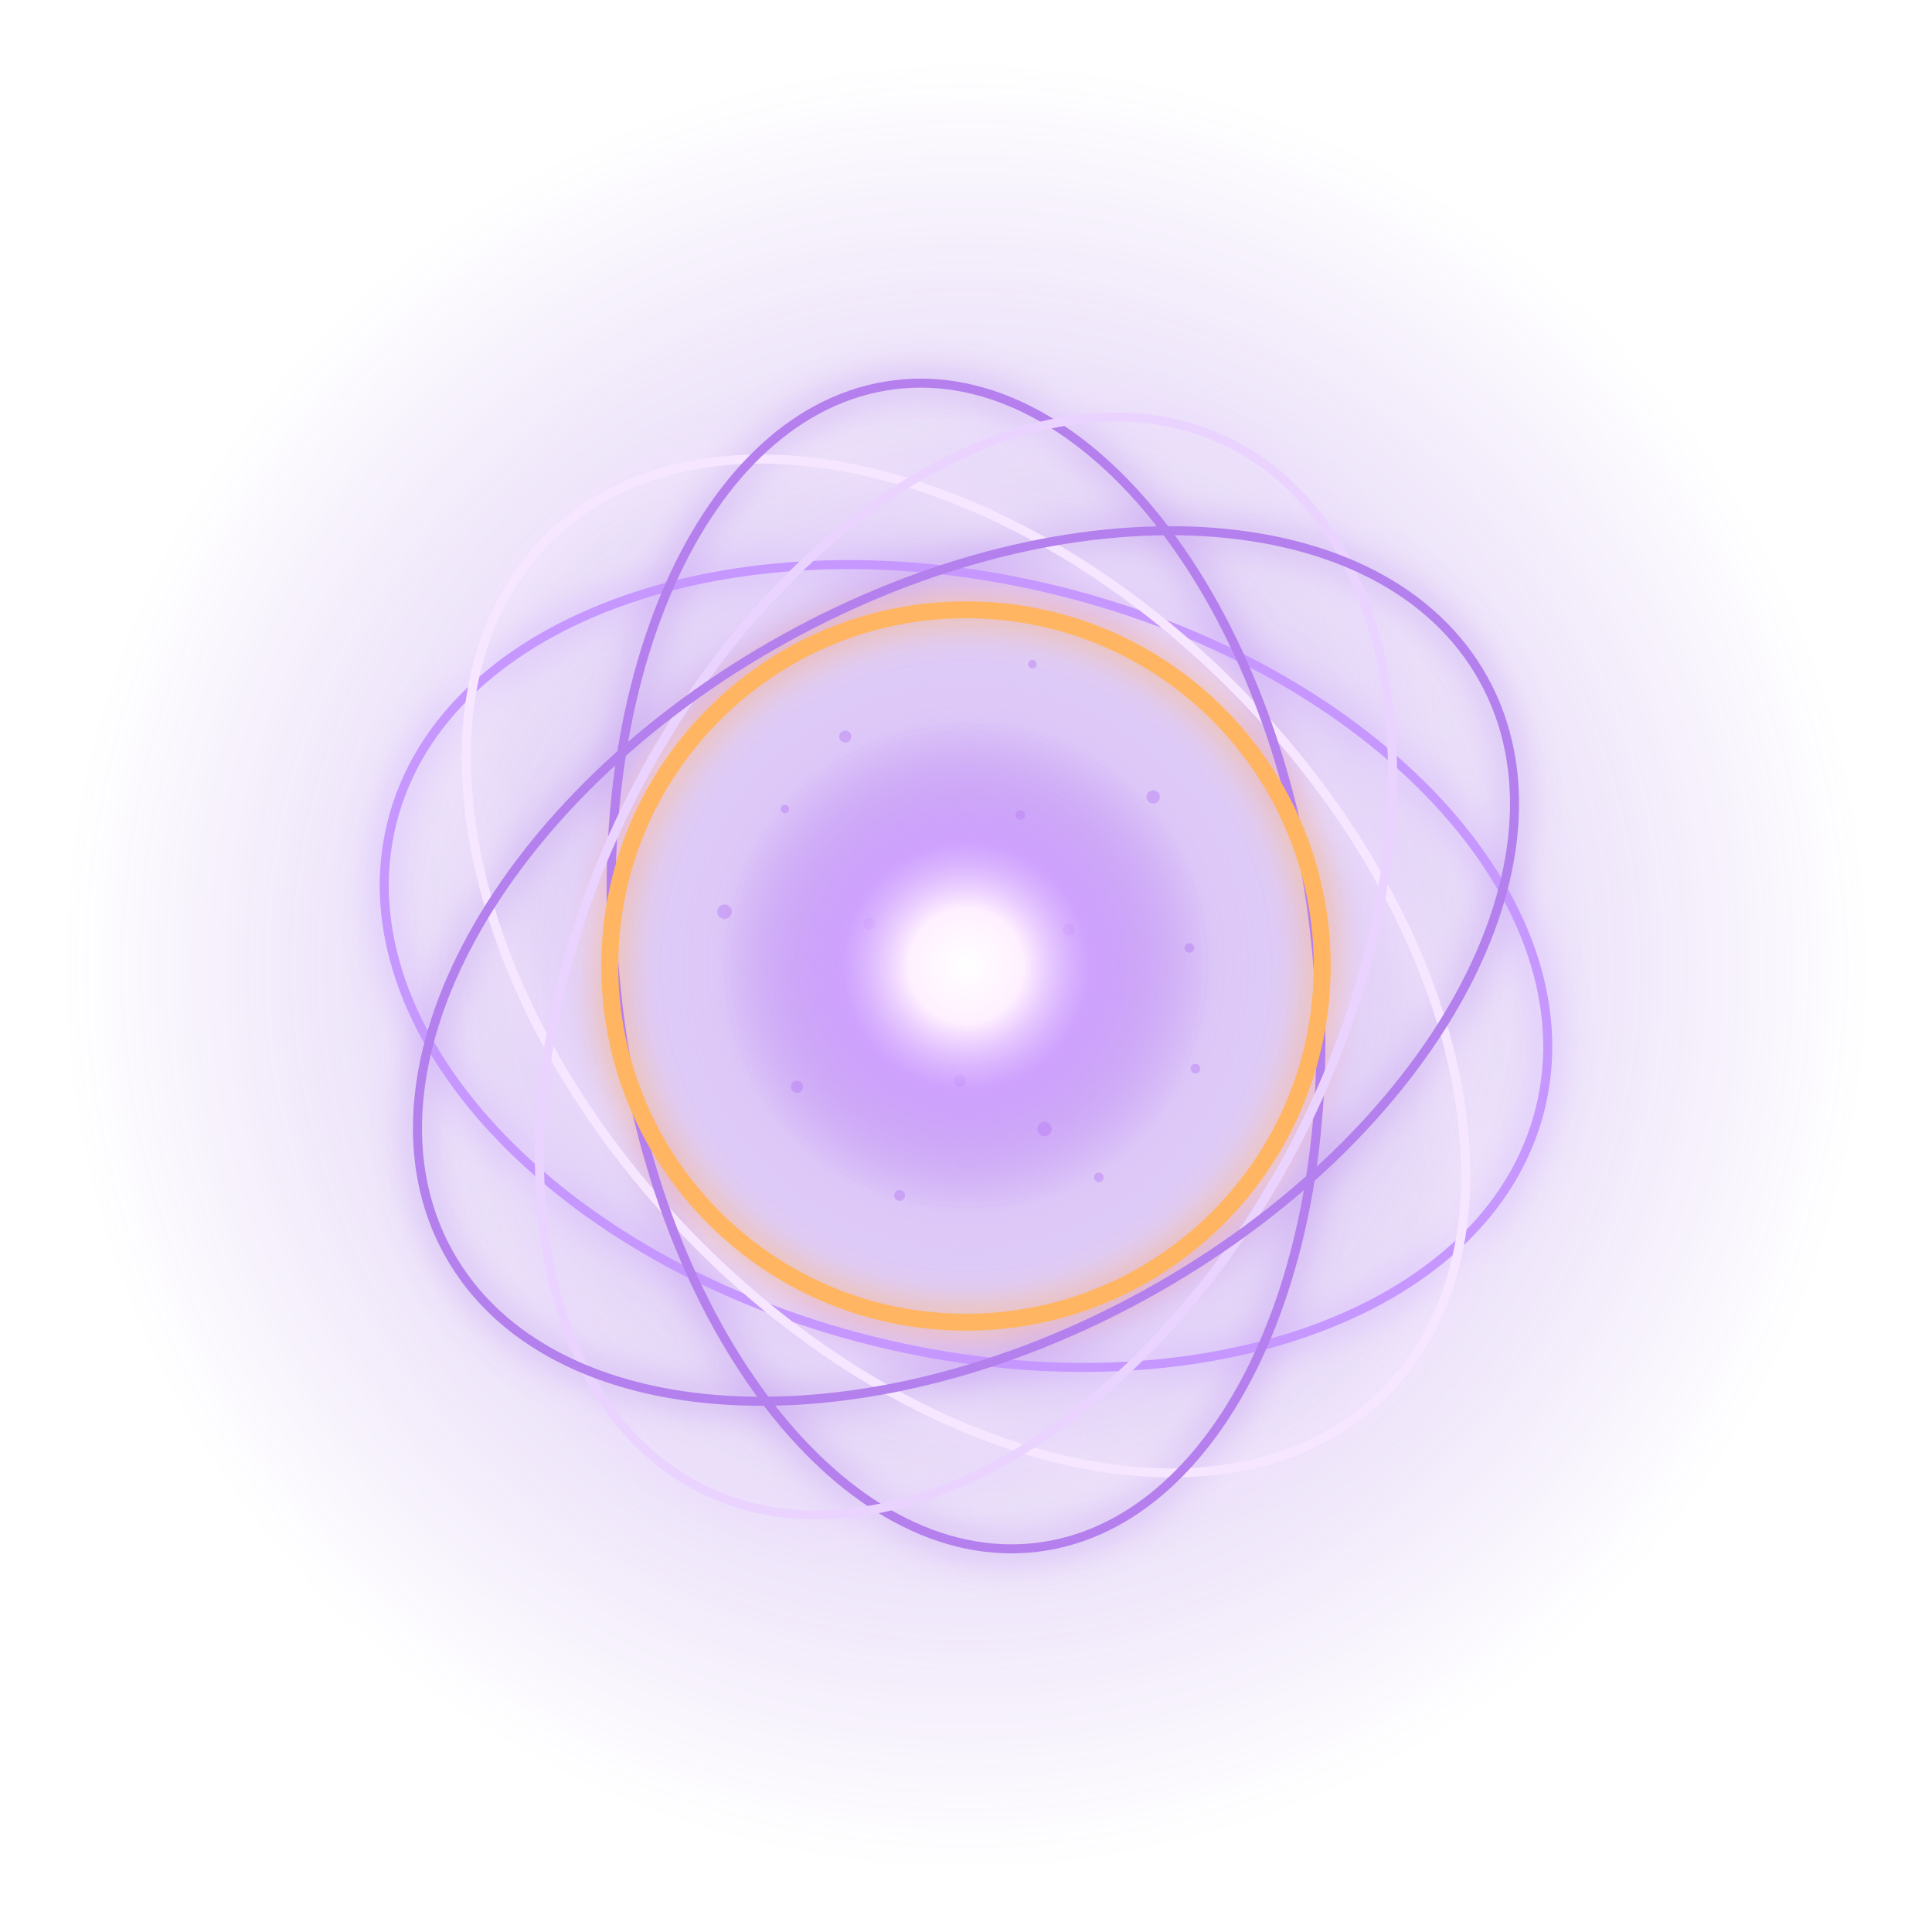
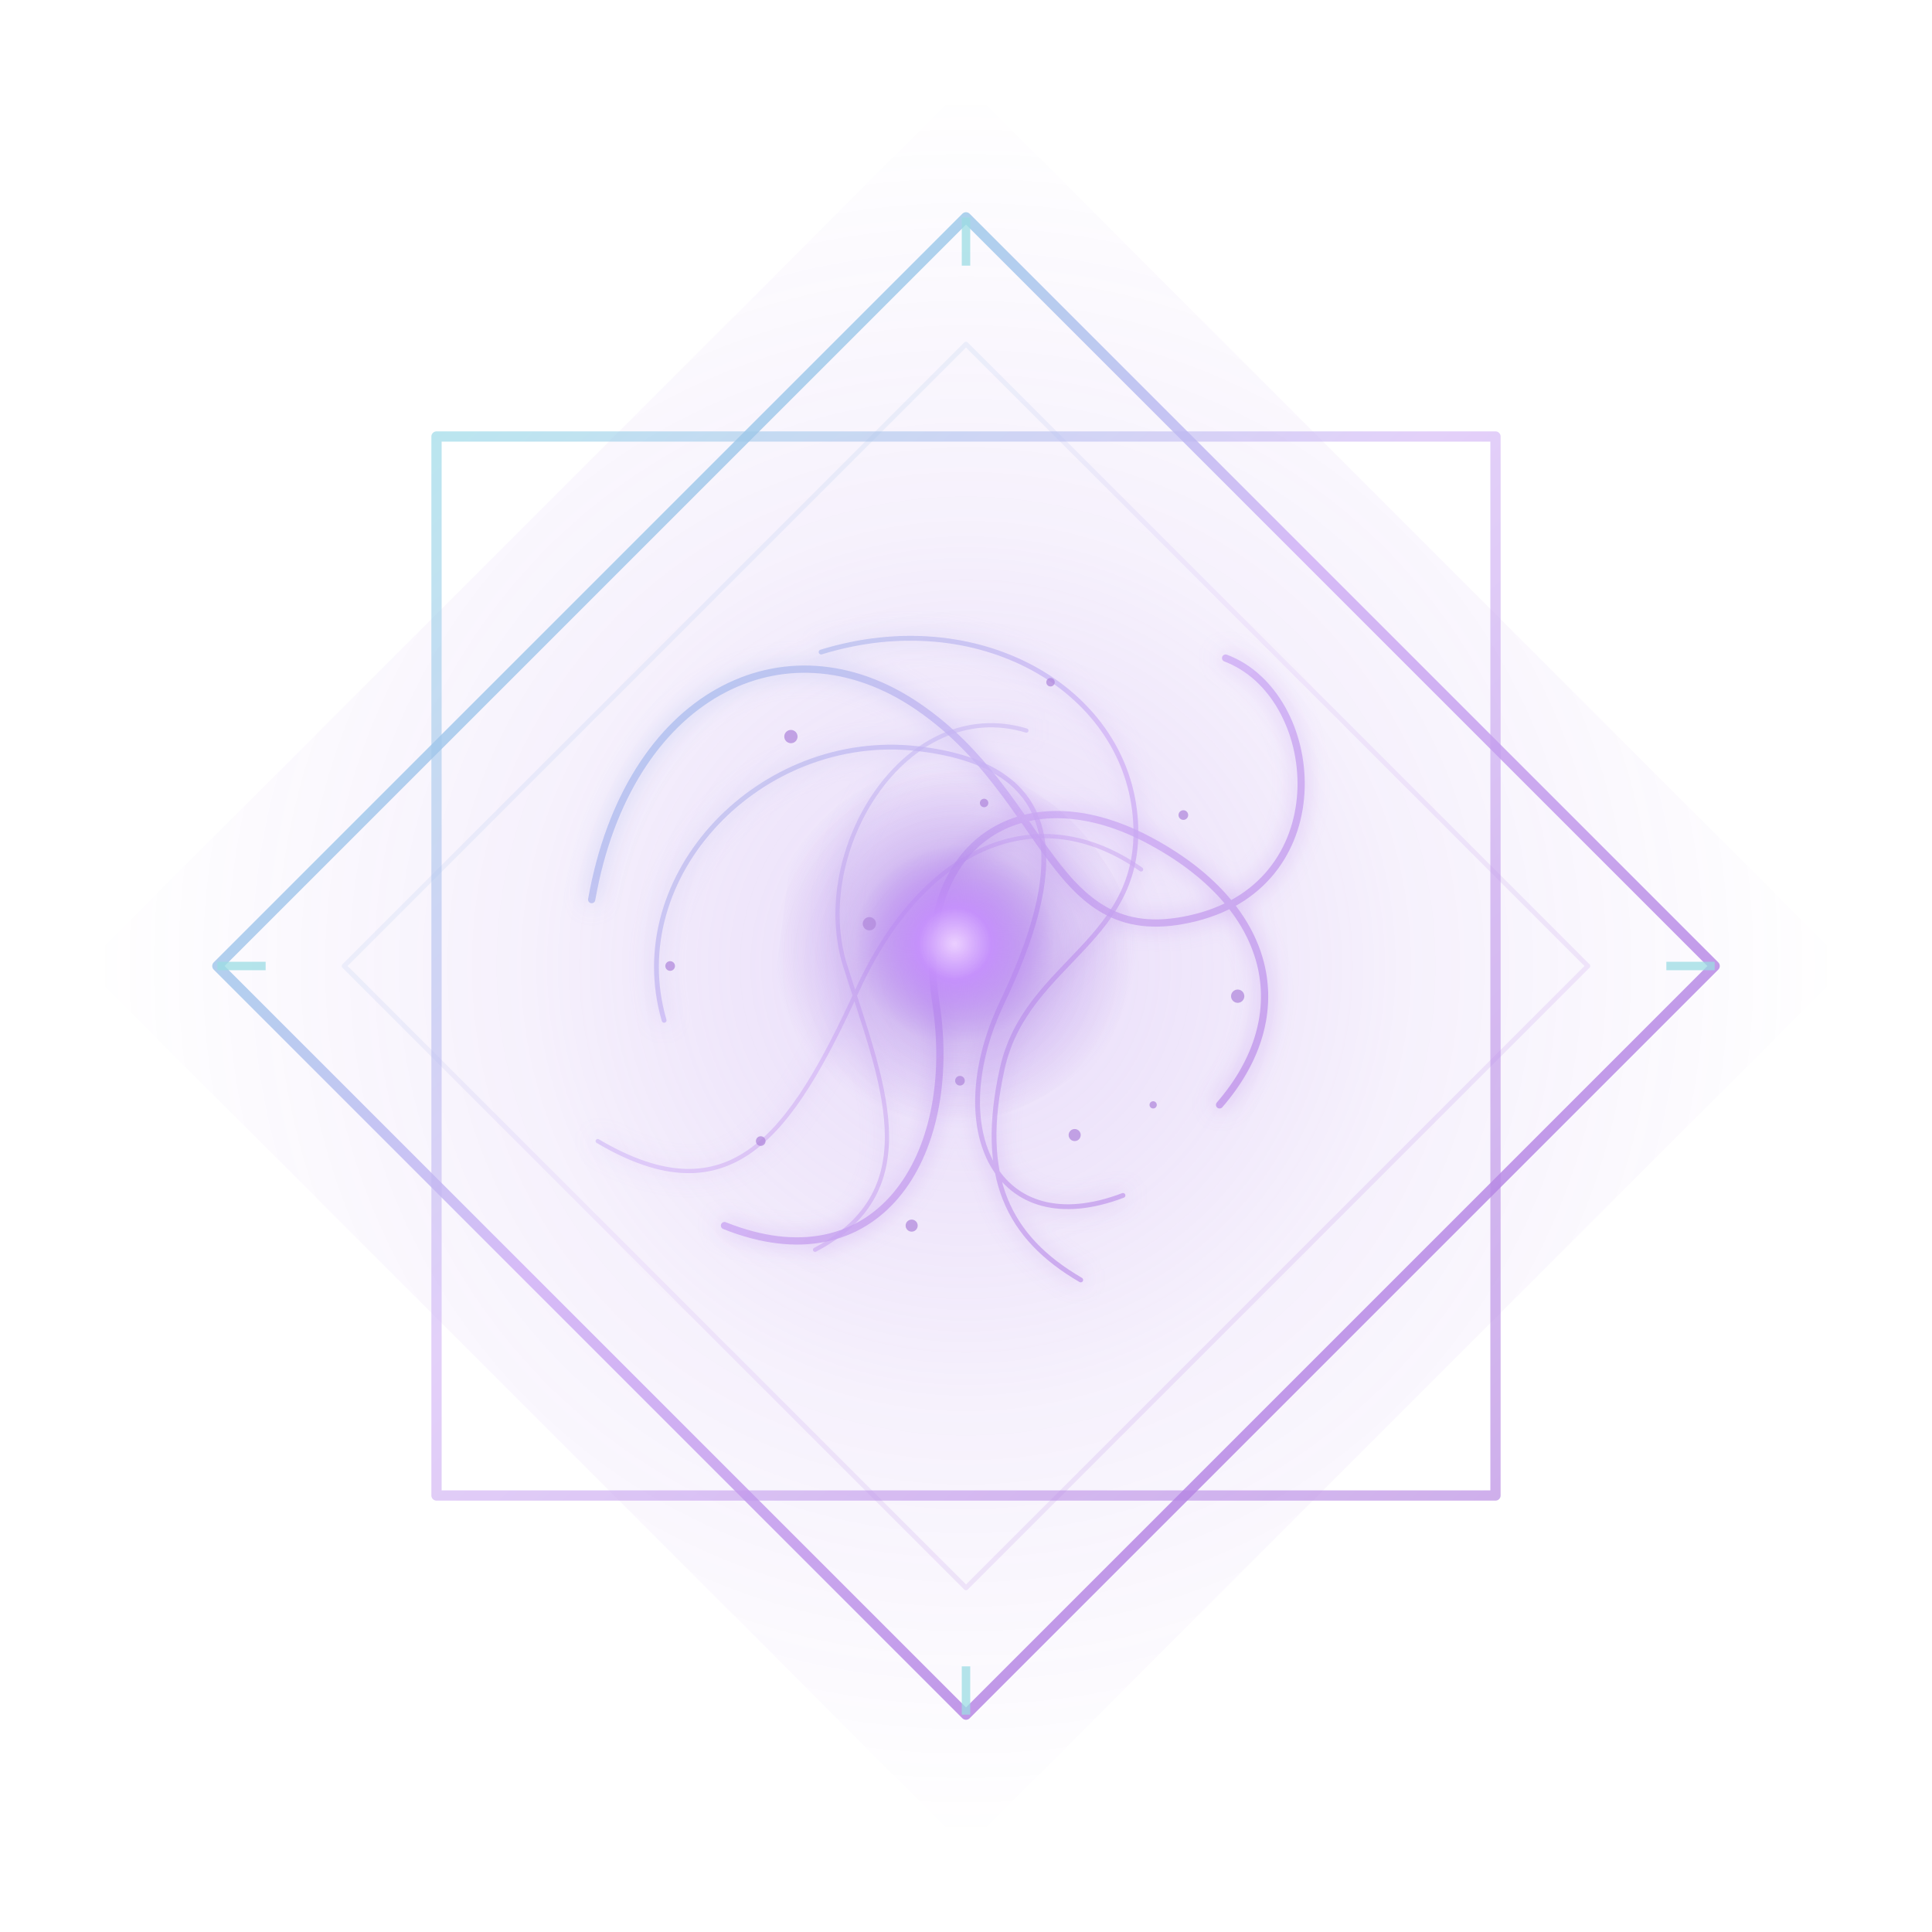
- <svg xmlns="http://www.w3.org/2000/svg" viewBox="0 0 320 320" fill="none" role="img" aria-label="Núcleo de Gunter">
+ <svg xmlns="http://www.w3.org/2000/svg" viewBox="0 0 320 320" fill="none" role="img" aria-label="Gunter: núcleo de energía y geometría de ocho puntas">
  <defs>
    <radialGradient id="mist">
-       <stop stop-color="#ba81ff" stop-opacity=".5" />
-       <stop offset=".5" stop-color="#7d36d9" stop-opacity=".2" />
+       <stop stop-color="#a876ee" stop-opacity=".23" />
+       <stop offset=".5" stop-color="#7d36d9" stop-opacity=".07" />
      <stop offset="1" stop-color="#7d36d9" stop-opacity="0" />
    </radialGradient>
-     <radialGradient id="nucleus">
-       <stop stop-color="#fff" />
-       <stop offset=".23" stop-color="#fff0ff" />
-       <stop offset=".5" stop-color="#c791ff" stop-opacity=".65" />
-       <stop offset="1" stop-color="#a358ea" stop-opacity="0" />
+     <radialGradient id="energy">
+       <stop stop-color="#ebcfff" />
+       <stop offset=".2" stop-color="#c38dfb" stop-opacity=".95" />
+       <stop offset=".55" stop-color="#9761dd" stop-opacity=".28" />
+       <stop offset="1" stop-color="#9761dd" stop-opacity="0" />
    </radialGradient>
-     <filter id="glow" x="-80%" y="-80%" width="260%" height="260%">
-       <feGaussianBlur stdDeviation="3" result="blur" />
+     <linearGradient id="filament" x1="61" y1="48" x2="263" y2="268" gradientUnits="userSpaceOnUse">
+       <stop stop-color="#78dbe0" />
+       <stop offset=".46" stop-color="#cfaff5" />
+       <stop offset="1" stop-color="#a56bd9" />
+     </linearGradient>
+     <filter id="emission" x="-45%" y="-45%" width="190%" height="190%">
+       <feGaussianBlur stdDeviation="1.8" result="b" />
      <feMerge>
-         <feMergeNode in="blur" />
+         <feMergeNode in="b" />
        <feMergeNode in="SourceGraphic" />
      </feMerge>
    </filter>
  </defs>
-   <circle cx="160" cy="160" r="150" fill="url(#mist)" />
-   <g filter="url(#glow)" stroke-width="1.5">
-     <ellipse cx="160" cy="160" rx="98" ry="64" stroke="#c697ff" transform="rotate(14 160 160)" />
-     <ellipse cx="160" cy="160" rx="99" ry="64" stroke="#f7e6ff" transform="rotate(46 160 160)" />
-     <ellipse cx="160" cy="160" rx="97" ry="58" stroke="#b580ee" transform="rotate(83 160 160)" />
-     <ellipse cx="160" cy="160" rx="97" ry="62" stroke="#ead4ff" transform="rotate(117 160 160)" />
-     <ellipse cx="160" cy="160" rx="98" ry="62" stroke="#b380ed" transform="rotate(151 160 160)" />
-     <circle cx="160" cy="160" r="59" stroke="#ffb562" stroke-width="2.8" />
+   <path d="M160 14 306 160 160 306 14 160Z" fill="url(#mist)" />
+   <g stroke="url(#filament)" stroke-width="1.7" stroke-linejoin="round">
+     <path d="M160 36 284 160 160 284 36 160Z" opacity=".82" />
+     <path d="M72.3 72.3h175.4v175.4H72.3Z" opacity=".58" />
+     <path d="M160 57 263 160 160 263 57 160Z" opacity=".18" stroke-width=".8" />
  </g>
-   <g fill="#c394f5" opacity=".65">
-     <circle cx="140" cy="122" r="1" />
-     <circle cx="171" cy="110" r=".7" />
-     <circle cx="191" cy="132" r="1.1" />
-     <circle cx="120" cy="151" r="1.2" />
-     <circle cx="197" cy="157" r=".8" />
-     <circle cx="132" cy="180" r="1" />
-     <circle cx="149" cy="198" r=".9" />
-     <circle cx="173" cy="187" r="1.2" />
-     <circle cx="198" cy="177" r=".8" />
-     <circle cx="169" cy="135" r=".8" />
-     <circle cx="144" cy="153" r="1" />
-     <circle cx="159" cy="179" r="1" />
-     <circle cx="130" cy="134" r=".7" />
-     <circle cx="182" cy="195" r=".8" />
-     <circle cx="177" cy="154" r="1" />
+   <g stroke="url(#filament)" stroke-linecap="round" filter="url(#emission)">
+     <path d="M98 149c6-34 32-47 54-32s22 41 46 35 21-37 5-43m-83 94c25 10 39-11 35-37s14-38 35-27 25 29 12 44" opacity=".8" stroke-width="1.2" />
+     <path d="M110 169c-7-24 16-48 42-45s24 21 14 42-1 40 20 32m-50-90c26-8 50 6 52 27s-18 24-22 42 1 28 13 35" opacity=".7" stroke-width=".8" />
+     <path d="M99 189c22 13 32-1 43-25s30-32 47-20m-54 63c19-10 11-28 5-47s10-45 30-39" opacity=".55" stroke-width=".7" />
  </g>
-   <circle cx="160" cy="160" r="41" fill="url(#nucleus)" />
+   <path d="M131 142c12-22 37-19 50-2s8 34-11 43-42-2-42-18Z" fill="url(#energy)" />
+   <g fill="#b18adc" opacity=".75">
+     <circle cx="131" cy="122" r="1.1" />
+     <circle cx="174" cy="113" r=".7" />
+     <circle cx="196" cy="135" r=".8" />
+     <circle cx="111" cy="160" r=".8" />
+     <circle cx="205" cy="165" r="1.1" />
+     <circle cx="126" cy="189" r=".8" />
+     <circle cx="151" cy="203" r="1" />
+     <circle cx="178" cy="188" r="1" />
+     <circle cx="191" cy="183" r=".6" />
+     <circle cx="163" cy="133" r=".7" />
+     <circle cx="144" cy="153" r="1.1" />
+     <circle cx="159" cy="179" r=".8" />
+   </g>
+   <g stroke="#9bdce3" stroke-width="1.4" opacity=".74">
+     <path d="M160 36v8m124 116h-8M160 284v-8M36 160h8" />
+   </g>
</svg>
